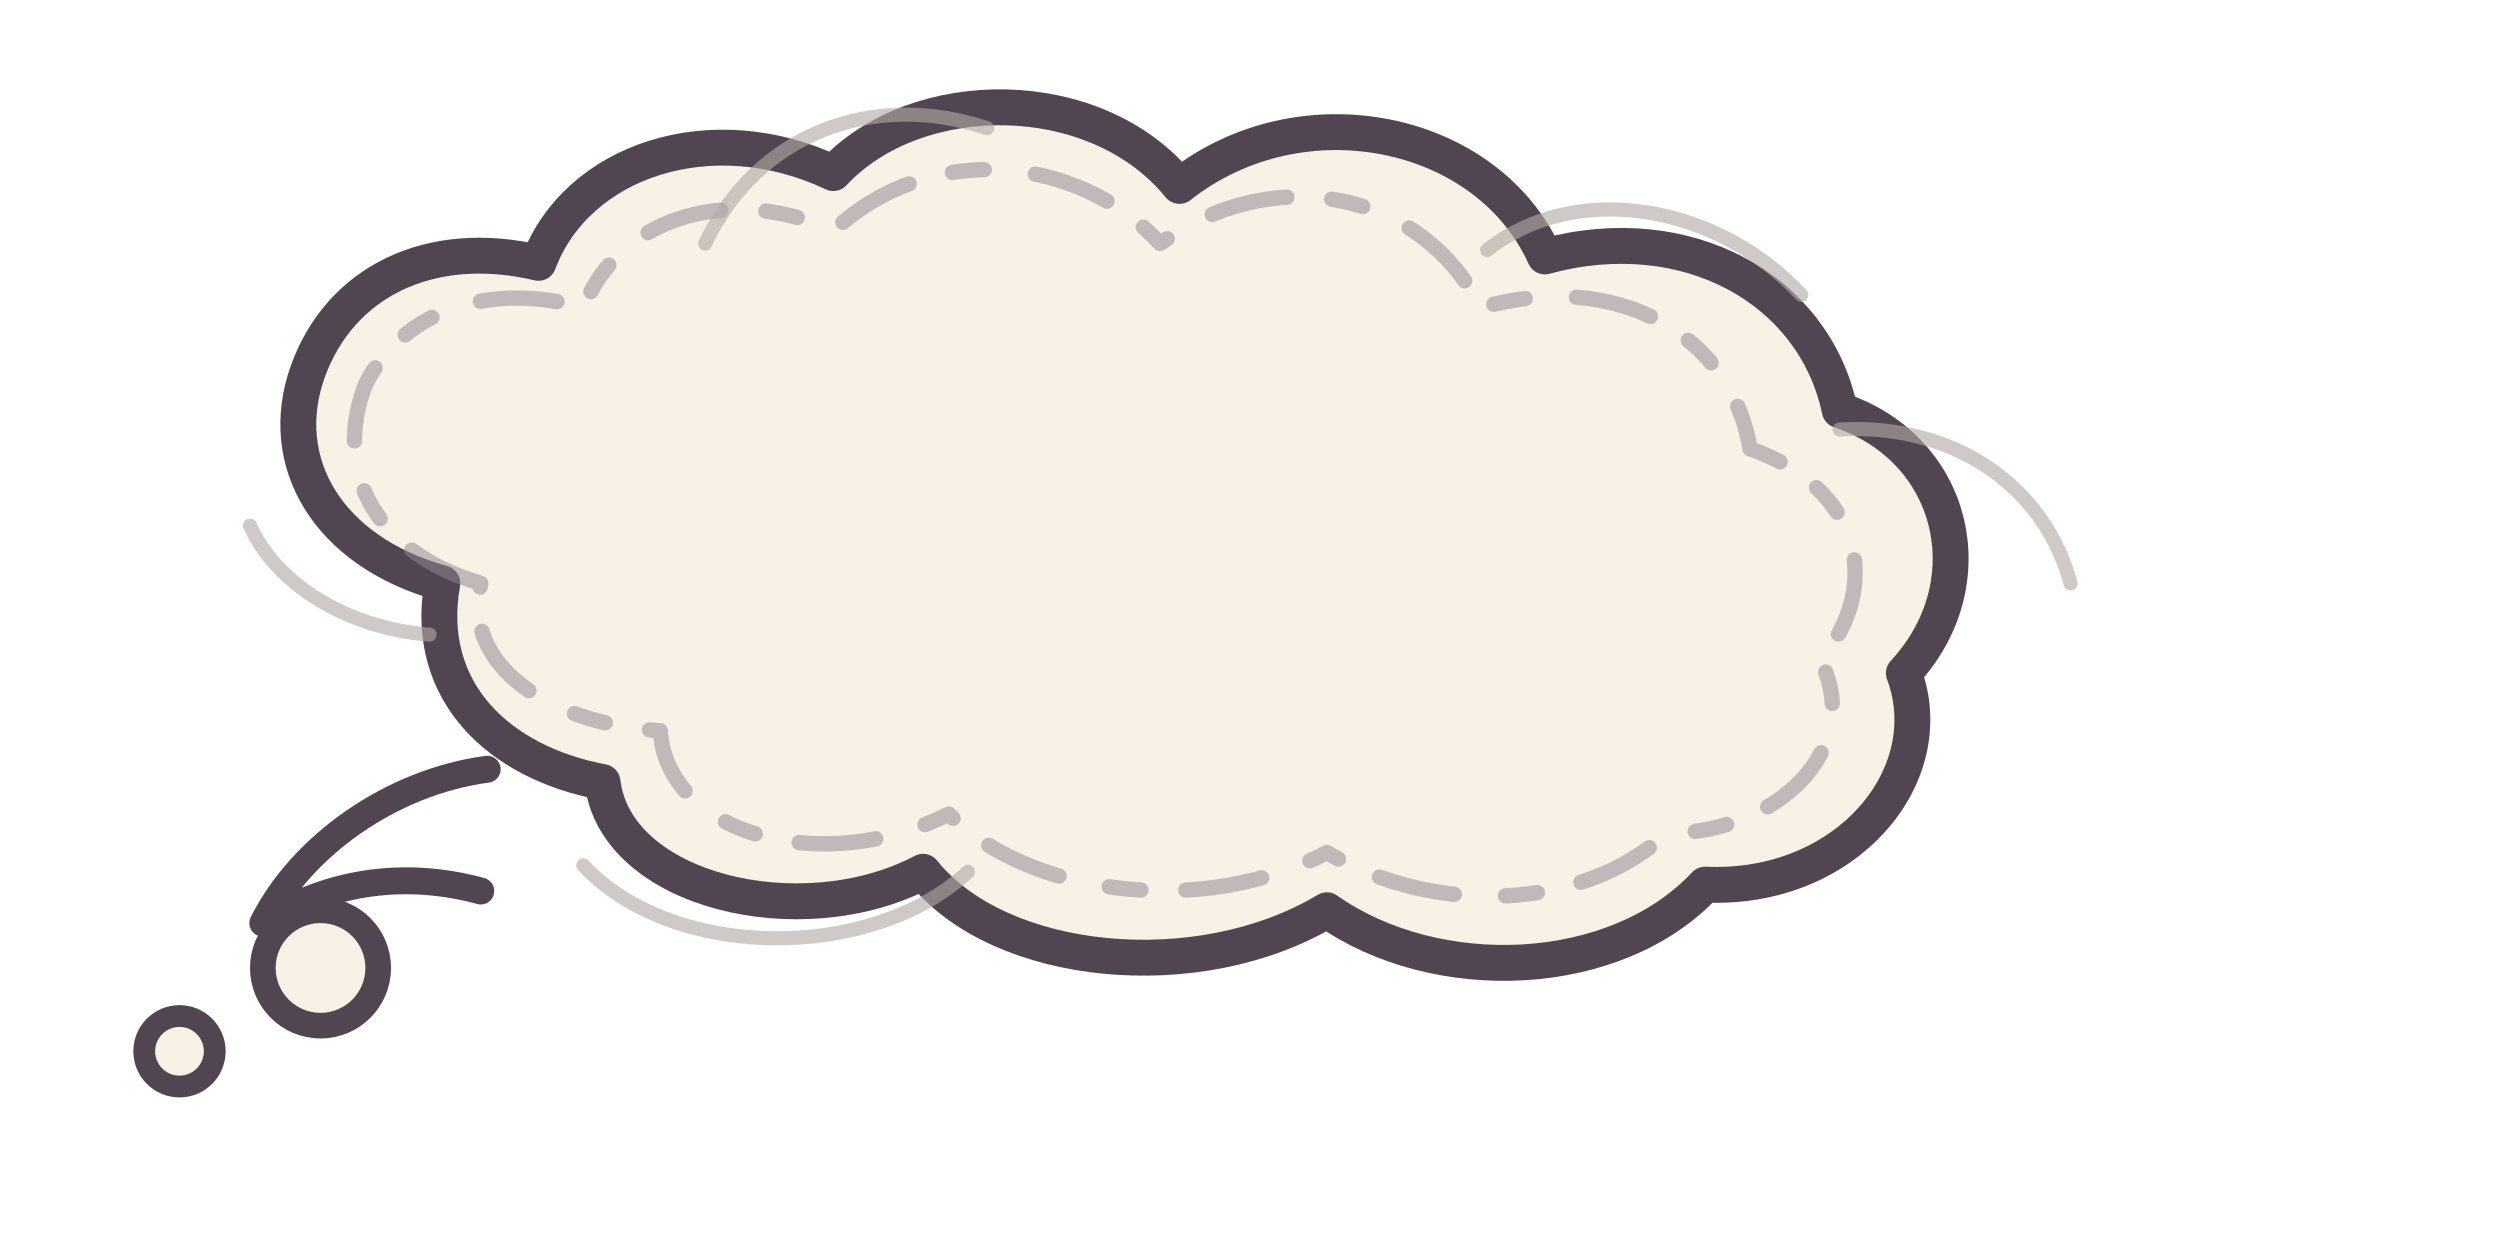
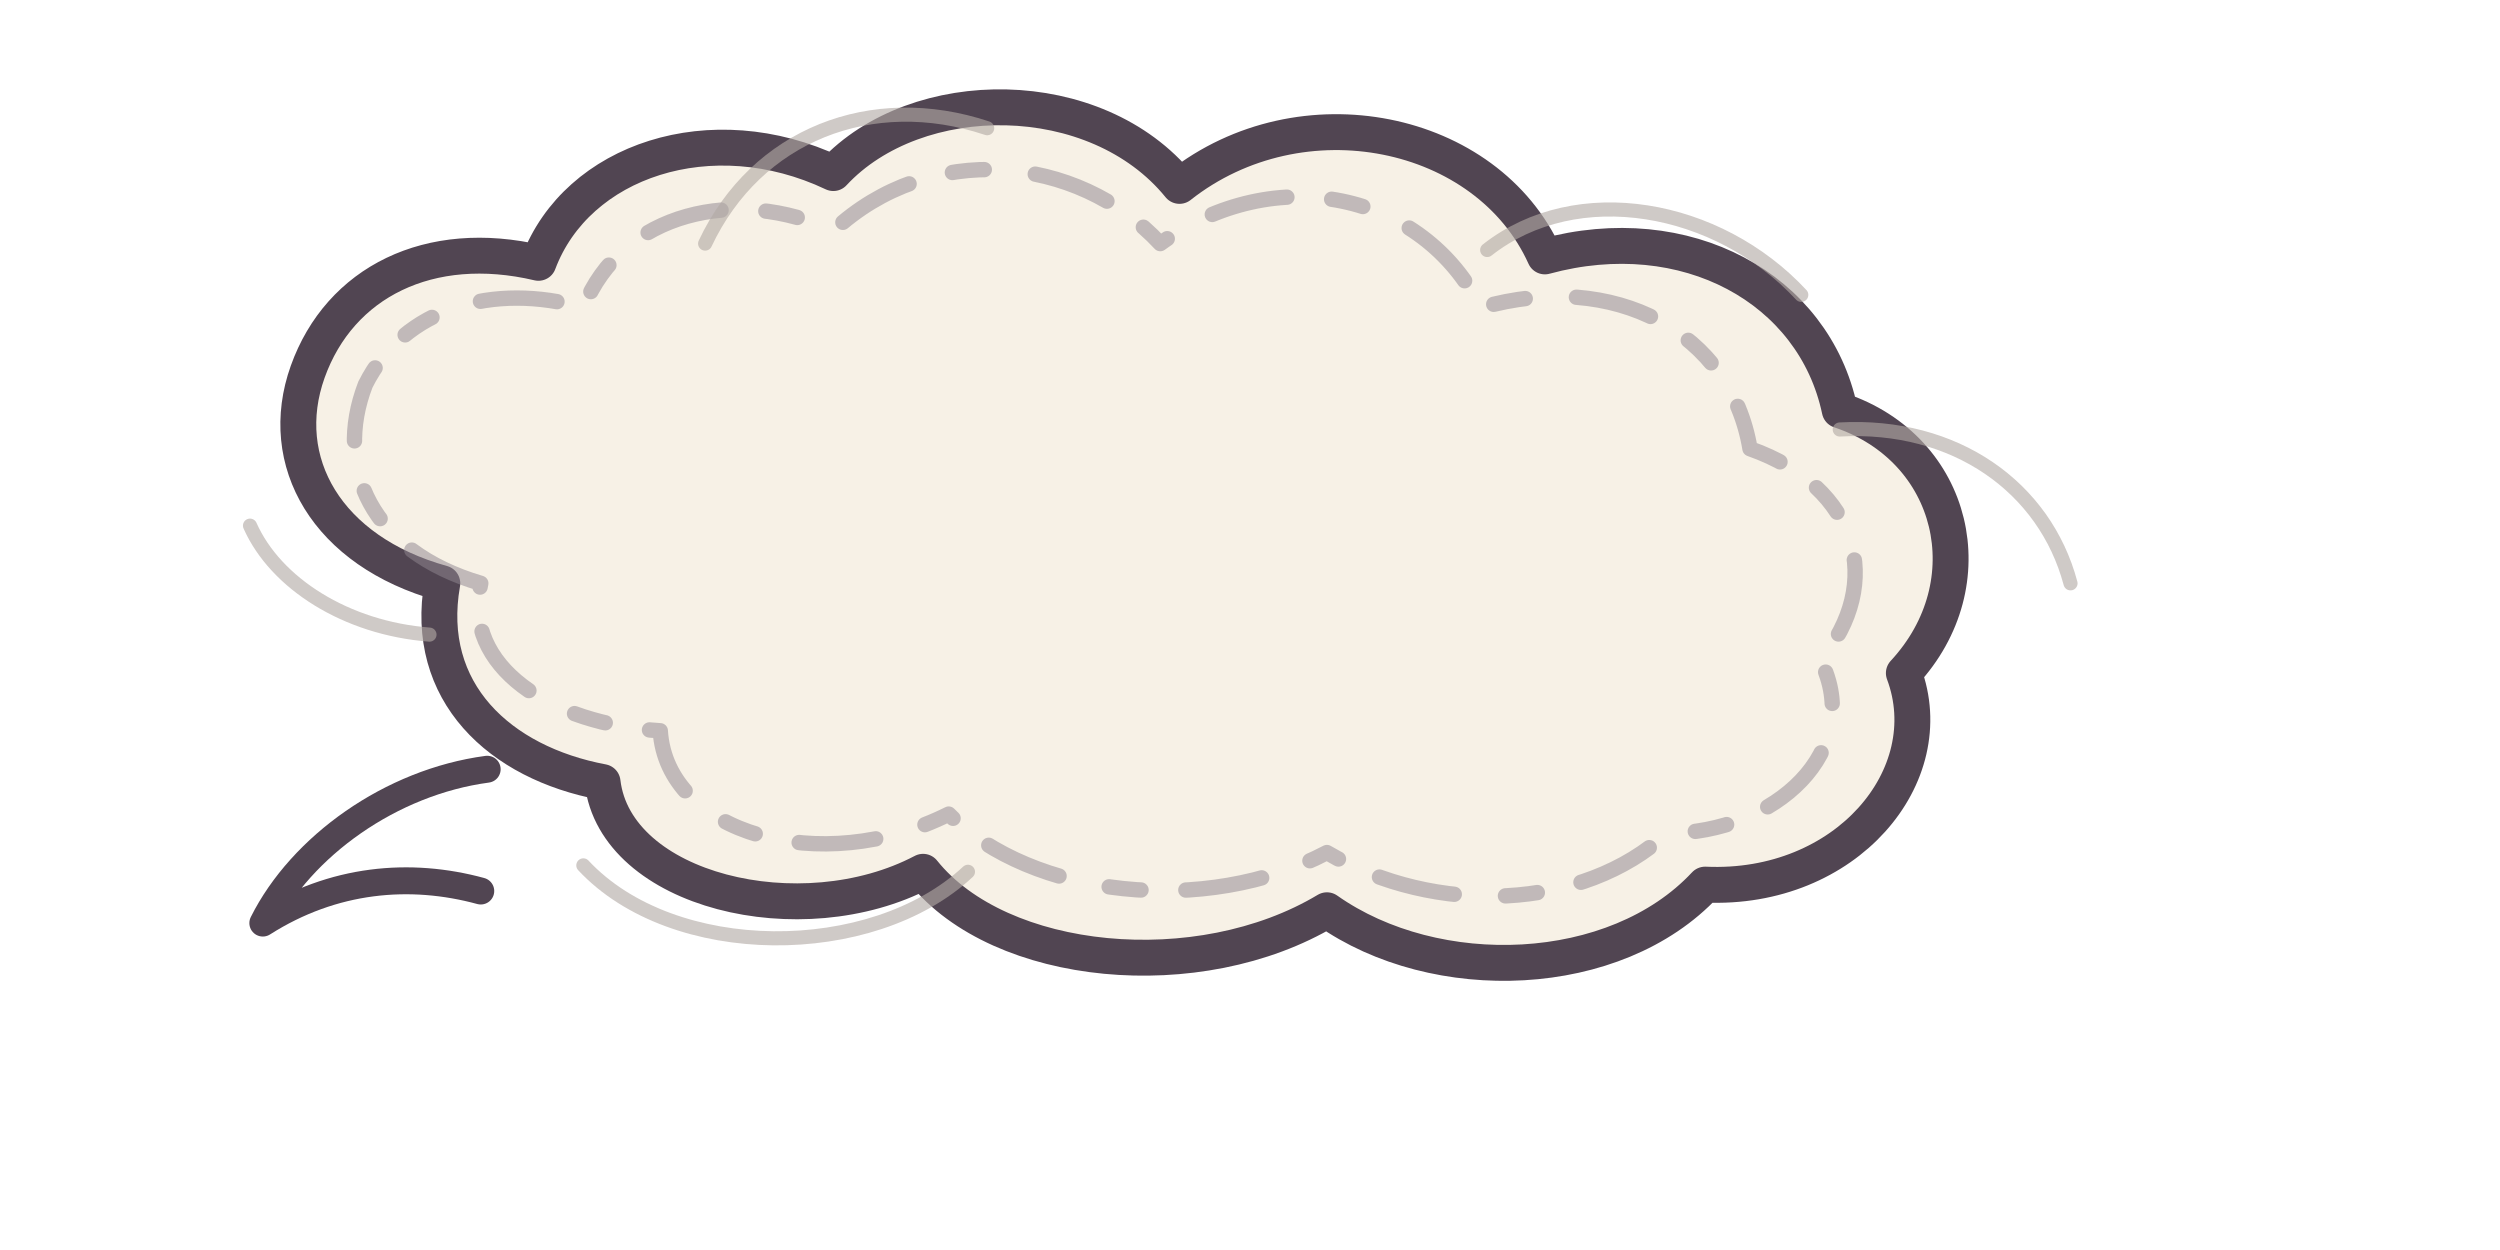
<svg xmlns="http://www.w3.org/2000/svg" shape-rendering="geometricPrecision" viewBox="0 0 390 195" preserveAspectRatio="none" role="img" aria-label="Kokoroe sad message template">
  <g fill="none" stroke-linecap="round" stroke-linejoin="round">
    <path d="M69 91C51 86 43 72 48 58C53 44 67 37 84 41C90 25 111 18 130 27C143 13 171 13 184 29C203 14 232 20 241 40C263 34 283 45 287 64C305 70 310 91 297 105C303 121 288 139 266 138C252 153 224 154 207 142C187 154 156 151 144 136C125 146 96 139 94 122C78 119 66 108 69 91Z" fill="#f7f1e6" stroke="#514552" stroke-width="5.6" />
    <path d="M75 91C58 86 52 73 57 60C63 48 77 44 91 48C97 33 115 29 130 36C145 22 168 24 181 38C199 25 222 30 231 48C252 42 270 52 273 70C290 76 294 91 284 103C291 117 277 130 260 130C247 142 224 143 207 133C188 143 161 140 148 127C128 137 104 130 103 114C86 113 72 104 75 91Z" stroke="#8f8790" stroke-width="2.4" stroke-dasharray="12 7 5 8" opacity="0.52" />
    <path d="M67 99C54 98 43 91 39 82M287 67C305 66 319 76 323 91M110 38C118 21 136 14 154 20M232 39C246 28 268 32 281 46M151 136C136 150 105 150 91 135" stroke="#b2a9a4" stroke-width="2.2" opacity="0.62" />
    <path d="M76 120C61 122 47 132 41 144C52 137 64 136 75 139" stroke="#514552" stroke-width="4.2" />
-     <circle cx="50" cy="151" r="9" fill="#f7f1e6" stroke="#514552" stroke-width="4" />
-     <circle cx="28" cy="164" r="5.5" fill="#f7f1e6" stroke="#514552" stroke-width="3.4" />
  </g>
</svg>
